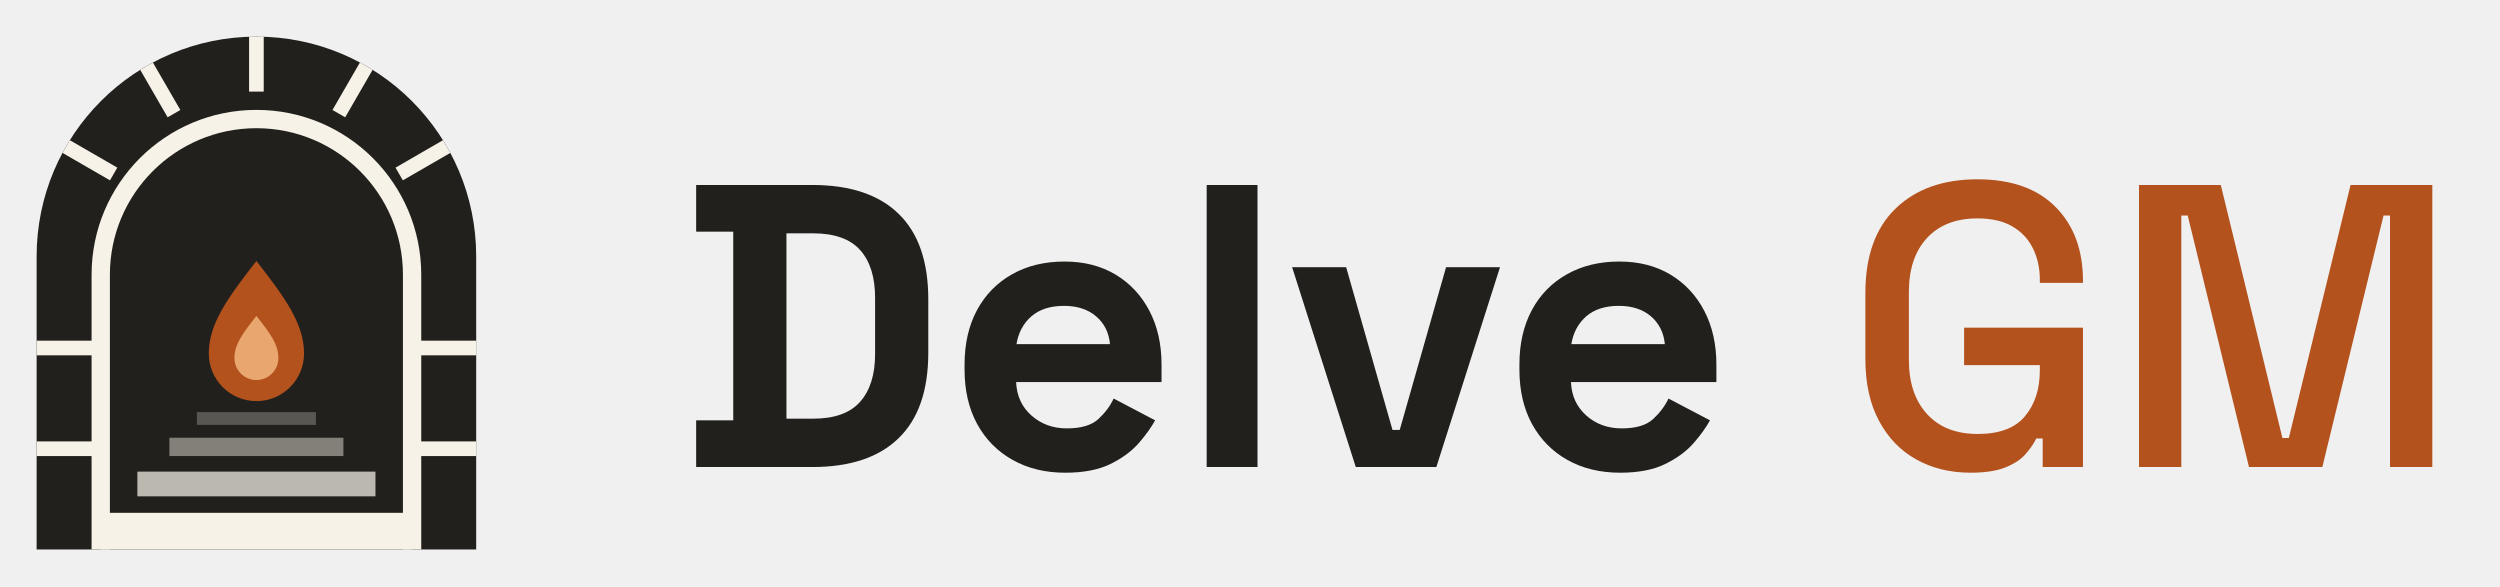
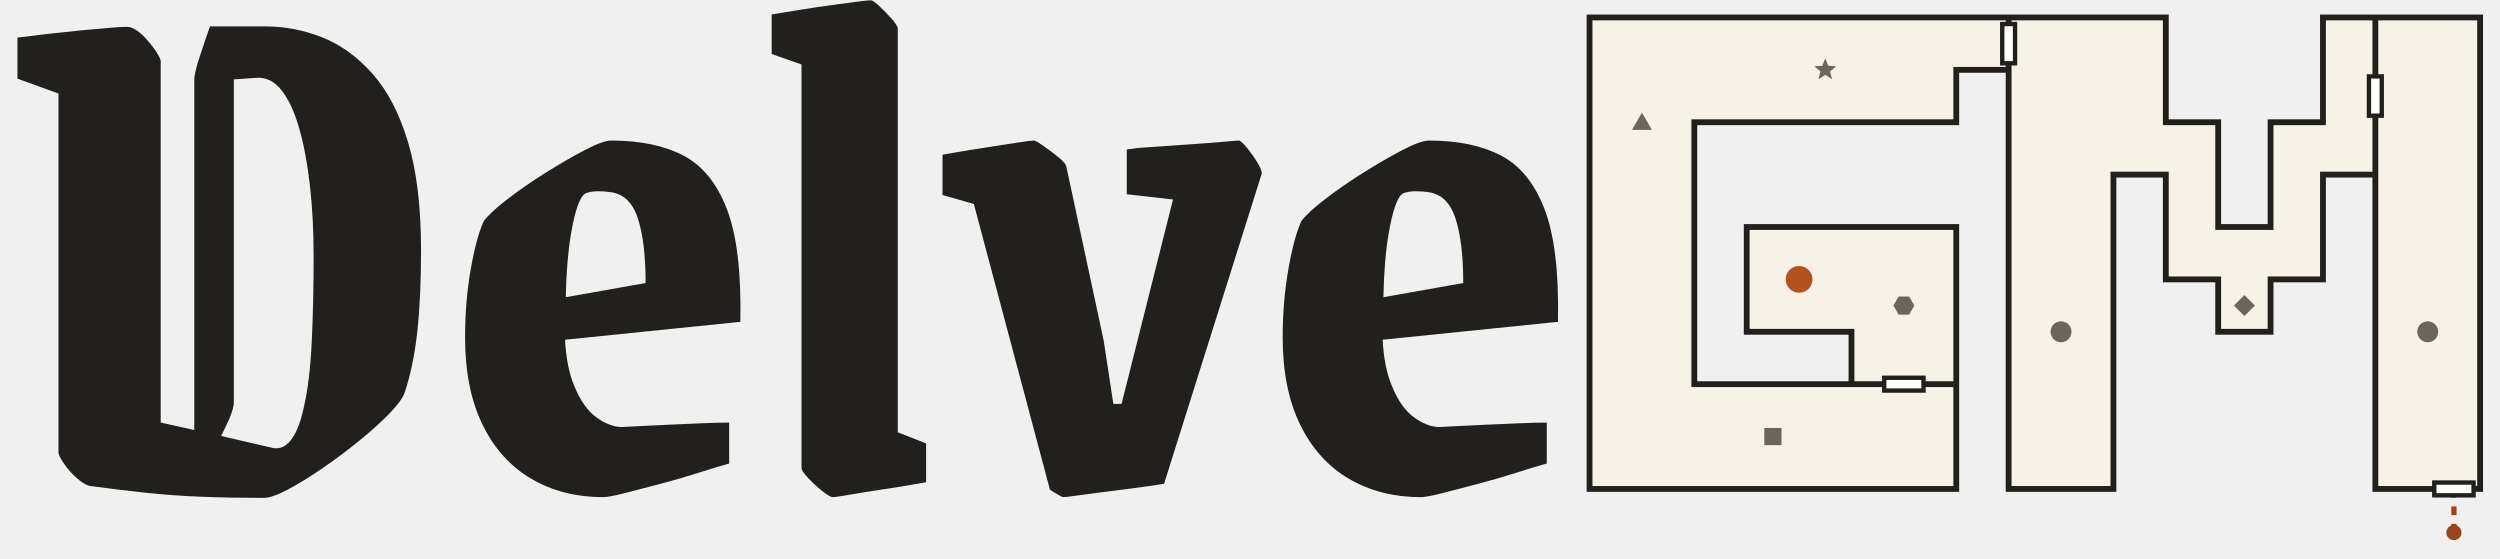
- <svg xmlns="http://www.w3.org/2000/svg" viewBox="0 0 273 64" role="img" aria-label="Delve GM">
-   <g transform="translate(-4 0)">
-     <path d="M8 60 V28 A24 24 0 0 1 56 28 V60 Z" fill="#22201c" />
-     <path d="M16.41 19.00 L11.22 16.00 M23.00 12.41 L20.00 7.22 M32.00 10.00 L32.00 4.00 M41.00 12.41 L44.00 7.22 M47.59 19.00 L52.78 16.00 M8 38 H15 M49 38 H56 M8 49 H15 M49 49 H56" stroke="#f6f2e8" stroke-width="1.6" fill="none" />
-     <path d="M15 60 V30 A17 17 0 0 1 49 30 V60" stroke="#f6f2e8" stroke-width="2" fill="none" />
-     <rect x="15" y="56" width="34" height="4" fill="#f6f2e8" opacity="1" />
-     <rect x="19" y="51.5" width="26" height="2.7" fill="#f6f2e8" opacity="0.72" />
-     <rect x="22.5" y="47.8" width="19" height="2" fill="#f6f2e8" opacity="0.46" />
-     <rect x="25.5" y="45" width="13" height="1.4" fill="#f6f2e8" opacity="0.26" />
-     <path d="M32 28.5 C35.2 32.6 37.2 35.4 37.2 38.6 A5.2 5.2 0 0 1 26.8 38.6 C26.8 35.4 28.8 32.6 32 28.5 Z" fill="#b4521e" />
-     <path d="M32 34.5 C33.5 36.4 34.4 37.6 34.4 39.1 A2.4 2.4 0 0 1 29.6 39.1 C29.6 37.6 30.5 36.4 32 34.5 Z" fill="#e9a66f" />
-   </g>
-   <path d="M88.70 51L76.02 51L76.02 45.90L80.07 45.90L80.07 25.30L76.02 25.30L76.02 20.20L88.70 20.20Q94.90 20.20 98.13 23.35Q101.37 26.49 101.37 32.70L101.37 32.70L101.37 38.50Q101.37 44.71 98.13 47.85Q94.90 51 88.70 51L88.70 51ZM85.88 25.48L85.88 45.72L88.78 45.72Q92.30 45.72 93.93 43.87Q95.56 42.02 95.56 38.68L95.56 38.68L95.56 32.52Q95.56 29.13 93.93 27.31Q92.30 25.48 88.78 25.48L88.78 25.48L85.88 25.48ZM116.33 51.62L116.33 51.62Q113.07 51.62 110.59 50.23Q108.10 48.84 106.71 46.31Q105.33 43.78 105.33 40.35L105.33 40.35L105.33 39.82Q105.33 36.39 106.69 33.86Q108.06 31.33 110.52 29.95Q112.98 28.56 116.24 28.56L116.24 28.56Q119.45 28.56 121.83 29.99Q124.20 31.42 125.52 33.95Q126.84 36.48 126.84 39.82L126.84 39.82L126.84 41.72L110.96 41.72Q111.05 43.96 112.63 45.37Q114.22 46.78 116.50 46.78L116.50 46.78Q118.84 46.78 119.94 45.76Q121.04 44.75 121.61 43.52L121.61 43.52L126.14 45.90Q125.52 47.04 124.36 48.38Q123.19 49.72 121.26 50.67Q119.32 51.62 116.33 51.62ZM111.00 37.58L111.00 37.58L121.21 37.58Q121.04 35.69 119.69 34.54Q118.35 33.40 116.20 33.40L116.20 33.40Q113.95 33.40 112.63 34.54Q111.31 35.69 111.00 37.58ZM137.32 51L131.77 51L131.77 20.20L137.32 20.20L137.32 51ZM156.85 51L148.05 51L141.10 29.18L147.00 29.18L152.06 46.95L152.85 46.95L157.91 29.18L163.80 29.18L156.85 51ZM176.92 51.62L176.92 51.62Q173.66 51.62 171.17 50.23Q168.69 48.84 167.30 46.31Q165.92 43.78 165.92 40.35L165.92 40.35L165.92 39.82Q165.92 36.39 167.28 33.86Q168.64 31.33 171.11 29.95Q173.57 28.56 176.83 28.56L176.83 28.56Q180.04 28.56 182.42 29.99Q184.79 31.42 186.11 33.95Q187.43 36.48 187.43 39.82L187.43 39.82L187.43 41.72L171.55 41.72Q171.64 43.96 173.22 45.37Q174.80 46.78 177.09 46.78L177.09 46.78Q179.42 46.78 180.52 45.76Q181.62 44.75 182.20 43.52L182.20 43.52L186.73 45.90Q186.11 47.04 184.95 48.38Q183.78 49.72 181.84 50.67Q179.91 51.62 176.92 51.62ZM171.59 37.58L171.59 37.58L181.80 37.58Q181.62 35.69 180.28 34.54Q178.94 33.40 176.78 33.40L176.78 33.40Q174.54 33.40 173.22 34.54Q171.90 35.69 171.59 37.58Z" fill="#22201c" />
-   <path d="M215.18 51.62L215.18 51.62Q211.88 51.62 209.29 50.19Q206.69 48.76 205.20 45.98Q203.70 43.21 203.70 39.21L203.70 39.21L203.70 31.99Q203.70 25.96 207.00 22.77Q210.30 19.58 215.93 19.58L215.93 19.58Q221.48 19.58 224.47 22.60Q227.46 25.61 227.46 30.67L227.46 30.67L227.46 30.89L222.75 30.89L222.75 30.54Q222.75 28.65 222.00 27.13Q221.26 25.61 219.76 24.73Q218.26 23.85 215.93 23.85L215.93 23.85Q212.41 23.85 210.43 25.99Q208.45 28.12 208.45 31.90L208.45 31.90L208.45 39.30Q208.45 43.04 210.43 45.21Q212.41 47.39 215.98 47.39L215.98 47.39Q219.50 47.39 221.12 45.46Q222.75 43.52 222.75 40.44L222.75 40.44L222.75 39.87L214.48 39.87L214.48 35.78L227.46 35.78L227.46 51L223.06 51L223.06 47.88L222.36 47.88Q221.96 48.71 221.19 49.59Q220.42 50.47 218.99 51.04Q217.56 51.62 215.18 51.62ZM238.20 51L233.58 51L233.58 20.20L242.51 20.20L249.24 47.83L249.94 47.83L256.68 20.20L265.61 20.20L265.61 51L260.99 51L260.99 23.54L260.28 23.54L253.60 51L245.59 51L238.90 23.54L238.20 23.54L238.20 51Z" fill="#b4521e" />
+ <svg xmlns="http://www.w3.org/2000/svg" viewBox="0 0 859 192" role="img" aria-label="Delve GM">
+   <path d="M20.10 32.15L6 27.02L6 12.92Q10.36 12.41 16.51 11.64L16.51 11.64L28.56 10.36Q34.45 9.84 38.94 9.46Q43.42 9.08 44.71 9.33L44.71 9.33Q47.01 10.10 49.19 12.28Q51.37 14.46 53.16 17.02Q54.96 19.59 55.22 20.87L55.22 20.87L55.22 145.19L66.75 147.75L66.75 27.53Q66.75 25.22 68.42 20.10Q70.08 14.97 72.13 9.08L72.13 9.08L91.36 9.08Q101.10 9.08 110.58 12.79Q120.07 16.51 127.88 25.22Q135.70 33.94 140.19 48.81Q144.67 63.67 144.67 85.97L144.67 85.97Q144.67 102.12 143.39 113.91Q142.11 125.71 139.03 134.93L139.03 134.93Q138.01 137.75 133.78 142.11Q129.55 146.47 123.40 151.47Q117.25 156.47 110.71 160.95Q104.17 165.44 98.79 168.26Q93.41 171.08 90.59 171.08L90.59 171.08Q79.57 171.08 69.44 170.69Q59.32 170.31 49.83 169.28Q40.35 168.26 30.86 166.97L30.86 166.97Q28.81 166.46 26.38 164.28Q23.94 162.10 22.15 159.54Q20.35 156.98 20.10 155.70L20.10 155.70L20.10 32.15ZM75.98 149.80L75.98 149.80L93.66 153.90Q96.23 154.41 98.28 152.88Q100.33 151.34 101.87 148.01Q103.41 144.67 104.43 139.80L104.43 139.80Q106.48 130.83 107.12 117.38Q107.76 103.92 107.76 88.03L107.76 88.03Q107.76 74.95 106.48 63.67Q105.20 52.40 102.76 43.94Q100.33 35.48 96.61 30.86Q92.90 26.25 87.77 26.76L87.77 26.76L80.34 27.28L80.34 138.52Q80.34 140.06 78.80 143.91L78.80 143.91Q77.52 146.72 75.98 149.80ZM254.38 110.58L194.15 116.73Q194.66 126.22 197.22 132.37L197.22 132.37Q200.30 140.06 204.91 143.39Q209.53 146.72 213.63 146.72L213.63 146.72Q214.14 146.72 218.50 146.47Q222.85 146.21 229.01 145.96Q235.16 145.70 241.05 145.44Q246.95 145.19 250.54 145.19L250.54 145.19L250.54 159.28Q246.69 160.31 240.28 162.36Q233.88 164.41 227.08 166.21Q220.29 168 214.78 169.41Q209.27 170.82 207.22 170.82L207.22 170.82Q193.38 170.82 182.61 164.54Q171.84 158.26 165.82 145.96Q159.80 133.65 159.80 115.97L159.80 115.97Q159.80 103.66 161.72 92.64Q163.64 81.62 166.21 75.98L166.21 75.98Q168.51 72.90 174.54 68.29Q180.56 63.67 187.74 59.19Q194.91 54.70 201.07 51.50Q207.22 48.29 210.04 48.29L210.04 48.29Q224.91 48.29 234.77 53.42Q244.64 58.55 249.77 71.88Q254.90 85.21 254.38 110.58L254.38 110.58ZM194.40 102.12L194.40 102.12L221.83 97.25Q221.83 83.16 219.14 74.95Q216.45 66.75 209.53 65.98L209.53 65.98Q207.99 65.72 205.42 65.72Q202.86 65.72 201.07 66.49L201.07 66.49Q198.25 68.29 196.20 80.34L196.20 80.34Q194.66 89.31 194.40 102.12ZM286.17 170.82L286.17 170.82Q285.14 170.82 282.58 168.77Q280.02 166.72 277.71 164.28Q275.40 161.85 275.40 160.82L275.40 160.82L275.40 22.15L265.15 18.56L265.15 4.97L268.22 4.46Q271.30 3.95 276.04 3.18Q280.78 2.41 285.66 1.77Q290.53 1.13 294.24 0.62Q297.96 0.10 299.24 0.10L299.24 0.10Q300.01 0.10 302.19 2.16Q304.37 4.21 306.42 6.51Q308.47 8.82 308.47 9.84L308.47 9.84L308.47 148.52L318.21 152.36L318.21 165.69L313.85 166.46Q309.49 167.23 303.47 168.13Q297.45 169.03 292.32 169.92Q287.19 170.82 286.17 170.82ZM365.37 170.82L365.37 170.82Q364.86 170.82 362.81 169.54L362.81 169.54L360.76 168.26L334.61 70.08L323.85 67.01L323.85 53.16L328.21 52.40Q332.56 51.63 338.46 50.73Q344.35 49.83 349.22 49.06Q354.09 48.29 355.12 48.29L355.12 48.29Q355.89 48.29 358.45 50.09Q361.02 51.88 363.58 53.93Q366.14 55.98 366.40 57.27L366.40 57.27L379.22 116.99L382.55 138.78L385.37 138.78L403.05 68.54L387.16 66.75L387.16 51.37L390.75 50.86Q394.34 50.60 399.85 50.22Q405.36 49.83 411 49.45Q416.64 49.06 420.74 48.68Q424.84 48.29 425.61 48.29Q426.38 48.29 428.30 50.60Q430.22 52.91 431.89 55.60Q433.56 58.29 433.56 59.57L433.56 59.57L399.98 166.21L396.90 166.72Q393.57 167.23 388.57 167.87Q383.57 168.51 378.45 169.15Q373.32 169.79 369.73 170.31Q366.14 170.82 365.37 170.82ZM535.32 110.58L475.08 116.73Q475.59 126.22 478.16 132.37L478.16 132.37Q481.23 140.06 485.85 143.39Q490.46 146.72 494.56 146.72L494.56 146.72Q495.08 146.72 499.43 146.47Q503.79 146.21 509.94 145.96Q516.09 145.70 521.99 145.44Q527.89 145.19 531.47 145.19L531.47 145.19L531.47 159.28Q527.63 160.31 521.22 162.36Q514.81 164.41 508.02 166.21Q501.23 168 495.72 169.41Q490.21 170.82 488.16 170.82L488.16 170.82Q474.31 170.82 463.55 164.54Q452.78 158.26 446.76 145.96Q440.73 133.65 440.73 115.97L440.73 115.97Q440.73 103.66 442.66 92.64Q444.58 81.62 447.14 75.98L447.14 75.98Q449.45 72.90 455.47 68.29Q461.50 63.67 468.67 59.19Q475.85 54.70 482.00 51.50Q488.16 48.29 490.97 48.29L490.97 48.29Q505.84 48.29 515.71 53.42Q525.58 58.55 530.71 71.88Q535.83 85.21 535.32 110.58L535.32 110.58ZM475.34 102.12L475.34 102.12L502.77 97.25Q502.77 83.16 500.07 74.95Q497.38 66.75 490.46 65.98L490.46 65.98Q488.92 65.72 486.36 65.72Q483.80 65.72 482.00 66.49L482.00 66.49Q479.18 68.29 477.13 80.34L477.13 80.34Q475.59 89.31 475.34 102.12Z" fill="#22201c" />
+   <path d="M546.17 6h18v18h-18ZM564.17 6h18v18h-18ZM546.17 24h18v18h-18ZM564.17 24h18v18h-18ZM546.17 42h18v18h-18ZM564.17 42h18v18h-18ZM546.17 60h18v18h-18ZM564.17 60h18v18h-18ZM546.17 78h18v18h-18ZM564.17 78h18v18h-18ZM546.17 96h18v18h-18ZM564.17 96h18v18h-18ZM546.17 114h18v18h-18ZM564.17 114h18v18h-18ZM546.17 132h18v18h-18ZM564.17 132h18v18h-18ZM546.17 150h18v18h-18ZM564.17 150h18v18h-18ZM582.17 6h18v18h-18ZM600.17 6h18v18h-18ZM618.17 6h18v18h-18ZM636.17 6h18v18h-18ZM654.17 6h18v18h-18ZM582.17 24h18v18h-18ZM600.17 24h18v18h-18ZM618.17 24h18v18h-18ZM636.17 24h18v18h-18ZM654.17 24h18v18h-18ZM582.17 132h18v18h-18ZM600.17 132h18v18h-18ZM618.17 132h18v18h-18ZM636.17 132h18v18h-18ZM654.17 132h18v18h-18ZM582.17 150h18v18h-18ZM600.17 150h18v18h-18ZM618.17 150h18v18h-18ZM636.17 150h18v18h-18ZM654.17 150h18v18h-18ZM672.17 6h18v18h-18ZM636.17 78h18v18h-18ZM654.17 78h18v18h-18ZM636.17 96h18v18h-18ZM654.17 96h18v18h-18ZM636.17 114h18v18h-18ZM654.17 114h18v18h-18ZM600.17 78h18v18h-18ZM618.17 78h18v18h-18ZM600.17 96h18v18h-18ZM618.17 96h18v18h-18ZM690.17 6h18v18h-18ZM708.17 6h18v18h-18ZM690.17 24h18v18h-18ZM708.17 24h18v18h-18ZM690.17 42h18v18h-18ZM708.17 42h18v18h-18ZM690.17 60h18v18h-18ZM708.17 60h18v18h-18ZM690.17 78h18v18h-18ZM708.17 78h18v18h-18ZM690.17 96h18v18h-18ZM708.17 96h18v18h-18ZM690.17 114h18v18h-18ZM708.17 114h18v18h-18ZM690.17 132h18v18h-18ZM708.17 132h18v18h-18ZM690.17 150h18v18h-18ZM708.17 150h18v18h-18ZM726.17 6h18v18h-18ZM726.17 24h18v18h-18ZM726.17 42h18v18h-18ZM744.17 42h18v18h-18ZM744.17 60h18v18h-18ZM744.17 78h18v18h-18ZM762.17 78h18v18h-18ZM762.17 96h18v18h-18ZM780.17 78h18v18h-18ZM780.17 60h18v18h-18ZM780.17 42h18v18h-18ZM798.17 42h18v18h-18ZM798.17 24h18v18h-18ZM798.17 6h18v18h-18ZM816.17 6h18v18h-18ZM834.17 6h18v18h-18ZM816.17 24h18v18h-18ZM834.17 24h18v18h-18ZM816.17 42h18v18h-18ZM834.17 42h18v18h-18ZM816.17 60h18v18h-18ZM834.17 60h18v18h-18ZM816.17 78h18v18h-18ZM834.17 78h18v18h-18ZM816.17 96h18v18h-18ZM834.17 96h18v18h-18ZM816.17 114h18v18h-18ZM834.17 114h18v18h-18ZM816.17 132h18v18h-18ZM834.17 132h18v18h-18ZM816.17 150h18v18h-18ZM834.17 150h18v18h-18Z" fill="#f6f2e8" />
+   <path d="M546.17 6H564.17M546.17 6V24M564.17 6H582.17M546.17 24V42M546.17 42V60M582.17 42V60M546.17 60V78M582.17 60V78M546.17 78V96M582.17 78V96M546.17 96V114M582.17 96V114M546.17 114V132M582.17 114V132M546.17 132V150M546.17 168H564.17M546.17 150V168M564.17 168H582.17M582.17 6H600.17M600.17 6H618.17M618.17 6H636.17M636.17 6H654.17M654.17 6H672.17M582.17 42H600.17M600.17 42H618.17M618.17 42H636.17M636.17 42H654.17M654.17 42H672.17M672.17 24V42M582.17 132H600.17M600.17 132H618.17M618.17 132H636.17M636.17 132H654.17M654.17 132H672.17M672.17 132V150M582.17 168H600.17M600.17 168H618.17M618.17 168H636.17M636.17 168H654.17M654.17 168H672.17M672.17 150V168M672.17 6H690.17M672.17 24H690.17M636.17 78H654.17M654.17 78H672.17M672.17 78V96M672.17 96V114M636.17 114V132M672.17 114V132M600.17 78H618.17M600.17 78V96M618.17 78H636.17M600.17 114H618.17M600.17 96V114M618.17 114H636.17M690.17 6H708.17M690.17 6V24M708.17 6H726.17M690.17 24V42M690.17 42V60M690.17 60V78M726.17 60V78M690.17 78V96M726.17 78V96M690.17 96V114M726.17 96V114M690.17 114V132M726.17 114V132M690.17 132V150M726.17 132V150M690.17 168H708.17M690.17 150V168M708.17 168H726.17M726.17 150V168M726.17 6H744.17M744.17 6V24M744.17 24V42M726.17 60H744.17M744.17 42H762.17M762.17 42V60M744.17 60V78M762.17 60V78M744.17 96H762.17M744.17 78V96M762.17 78H780.17M762.17 114H780.17M762.17 96V114M780.17 96V114M780.17 96H798.17M798.17 78V96M780.17 60V78M798.17 60V78M780.17 42H798.17M780.17 42V60M798.17 60H816.17M798.17 24V42M798.17 6H816.17M798.17 6V24M816.17 6H834.17M816.17 6V24M834.17 6H852.17M852.17 6V24M816.17 24V42M852.17 24V42M816.17 42V60M852.17 42V60M816.17 60V78M852.17 60V78M816.17 78V96M852.17 78V96M816.17 96V114M852.17 96V114M816.17 114V132M852.17 114V132M816.17 132V150M852.17 132V150M816.17 168H834.17M816.17 150V168M834.17 168H852.17M852.17 150V168" stroke="#22201c" stroke-width="2" stroke-linecap="square" fill="none" />
+   <path d="M 564.17 38.69 L 567.6 44.63 L 560.74 44.63 Z" fill="#6b6659" />
+   <path d="M 627.17 20.04 L 628.18 22.6 L 630.93 22.78 L 628.81 24.53 L 629.49 27.2 L 627.17 25.73 L 624.84 27.2 L 625.52 24.53 L 623.4 22.78 L 626.15 22.6 Z" fill="#6b6659" />
+   <path d="M 606.21 147.05 H 612.12 V 152.95 H 606.21 Z" fill="#6b6659" />
+   <path d="M 655.97 101.88 L 657.77 105 L 655.97 108.12 L 652.37 108.12 L 650.57 105 L 652.37 101.88 Z" fill="#6b6659" />
+   <path d="M 704.57 114 a 3.6 3.6 0 1 0 7.2 0 a 3.6 3.6 0 1 0 -7.2 0 Z" fill="#6b6659" />
+   <path d="M 771.17 101.4 L 774.77 105 L 771.17 108.6 L 767.57 105 Z" fill="#6b6659" />
+   <path d="M 830.57 114 a 3.6 3.6 0 1 0 7.2 0 a 3.6 3.6 0 1 0 -7.2 0 Z" fill="#6b6659" />
+   <rect x="647.42" y="129.8" width="13.5" height="4.4" fill="#ffffff" stroke="#22201c" stroke-width="1.5" />
+   <rect x="687.97" y="8.25" width="4.4" height="13.5" fill="#ffffff" stroke="#22201c" stroke-width="1.5" />
+   <rect x="813.97" y="26.25" width="4.4" height="13.5" fill="#ffffff" stroke="#22201c" stroke-width="1.5" />
+   <line x1="843.17" y1="168" x2="843.17" y2="183" stroke="#9c4417" stroke-width="1.8" stroke-dasharray="3 3" />
+   <circle cx="843.17" cy="183" r="2.6" fill="#9c4417" />
+   <rect x="836.42" y="165.8" width="13.5" height="4.4" fill="#ffffff" stroke="#22201c" stroke-width="1.5" />
+   <circle cx="618.17" cy="96" r="4.6" fill="#b4521e" />
</svg>
